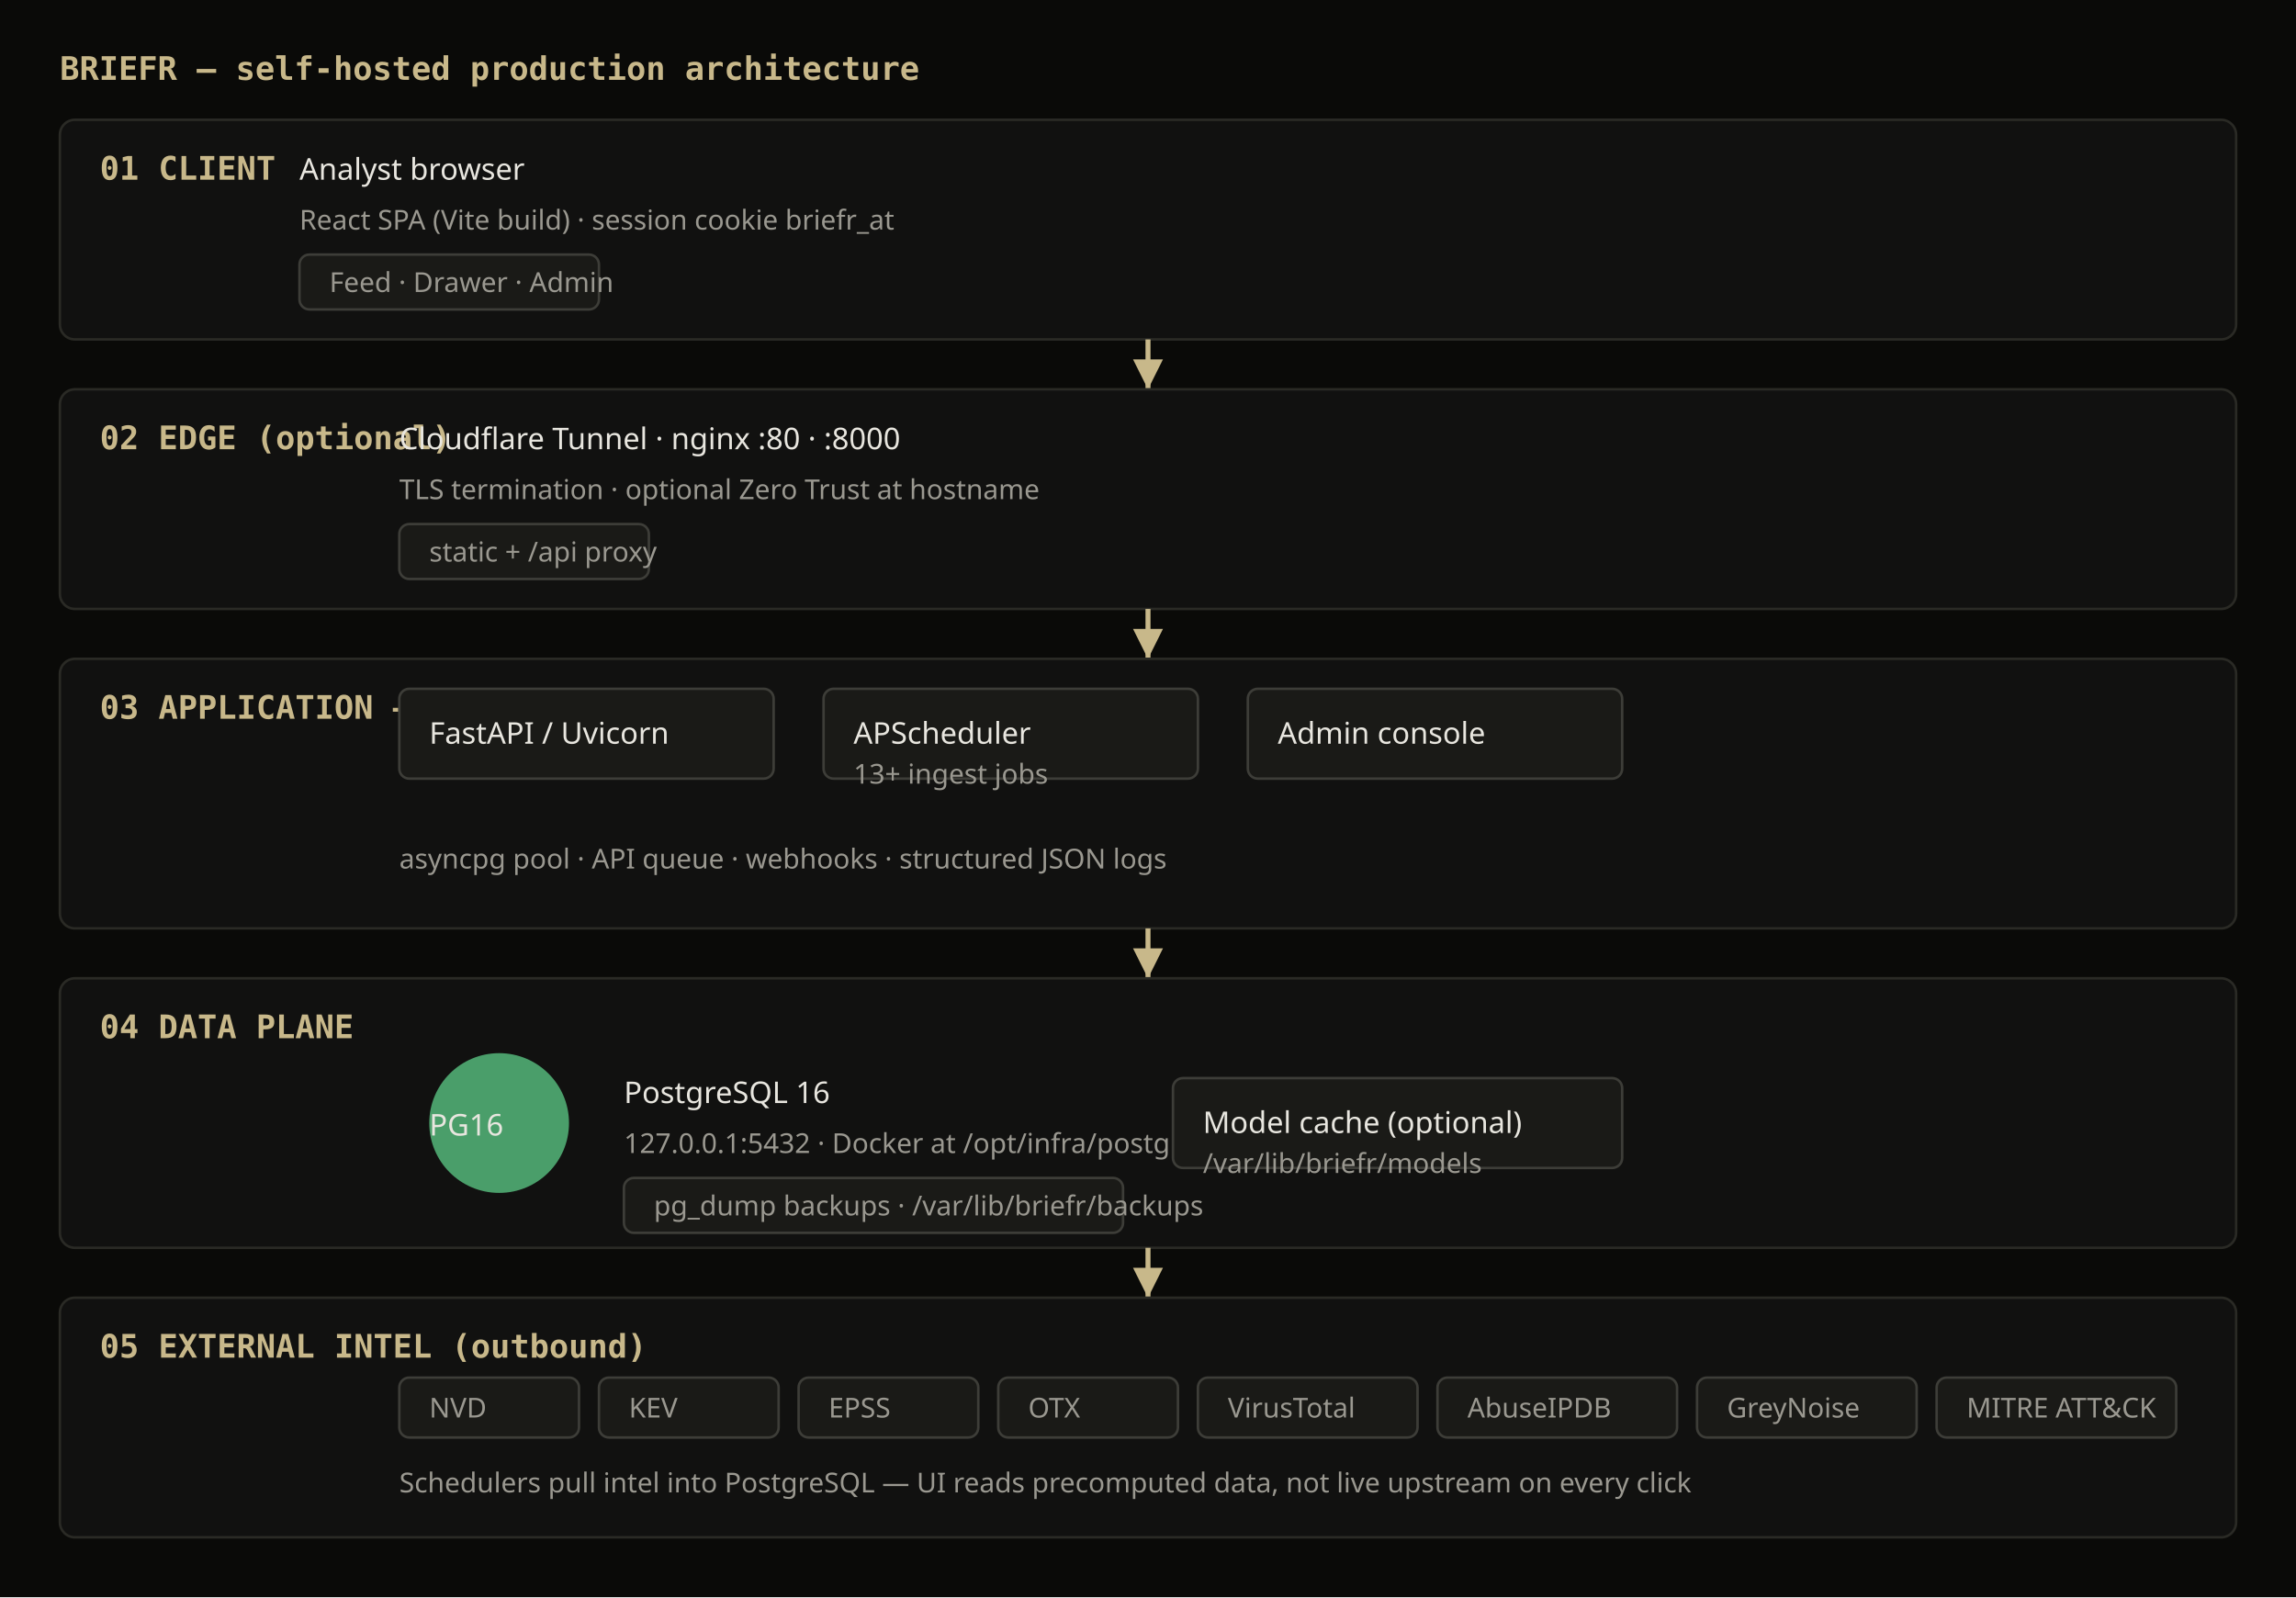
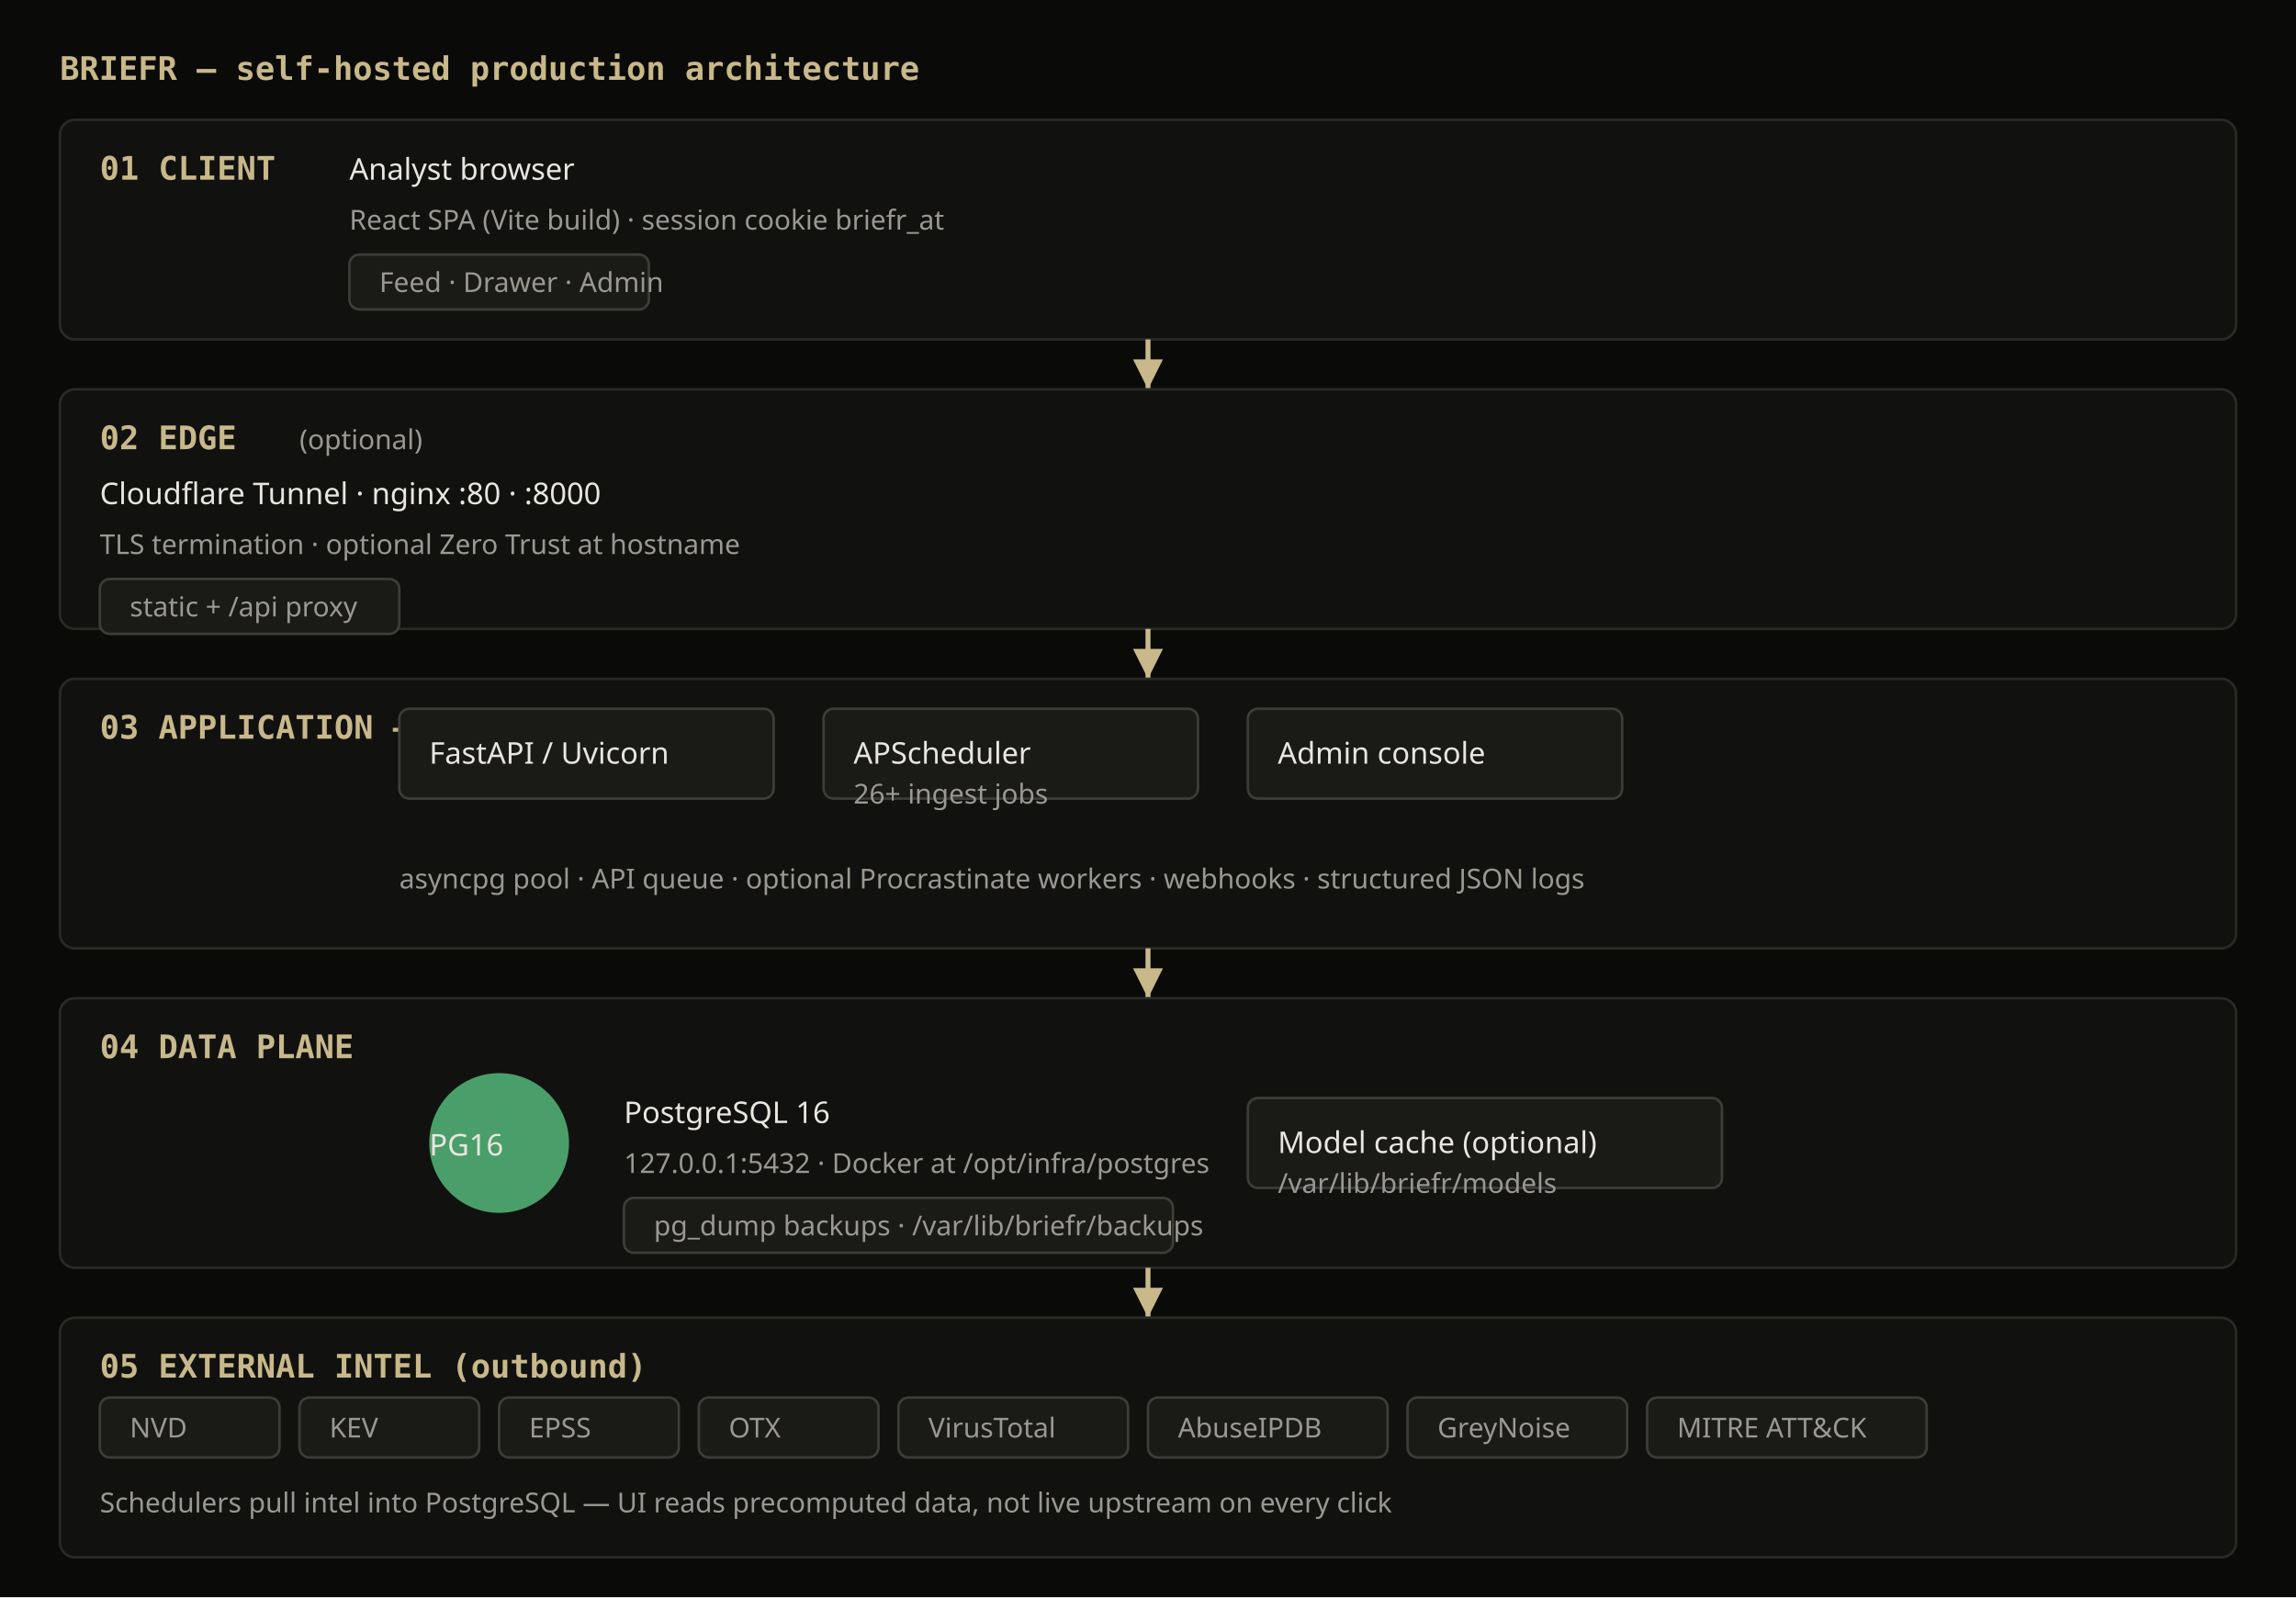
<svg xmlns="http://www.w3.org/2000/svg" viewBox="0 0 920 640" role="img" aria-label="BRIEFR production architecture">
  <defs>
    <style>
      .bg { fill: #0a0a08; }
      .zone { fill: #111110; stroke: #2a2a25; stroke-width: 1; }
      .title { fill: #c8b88a; font: 600 13px 'IBM Plex Mono', monospace; }
      .label { fill: #e8e6df; font: 500 12px 'IBM Plex Sans', system-ui, sans-serif; }
      .sub { fill: #9a9890; font: 400 11px 'IBM Plex Sans', system-ui, sans-serif; }
      .chip { fill: #1a1a17; stroke: #3d3d38; }
      .arrow { stroke: #c8b88a; stroke-width: 2; fill: none; marker-end: url(#arrowhead); }
      .db { fill: #4a9e6a; }
    </style>
    <marker id="arrowhead" markerWidth="8" markerHeight="8" refX="6" refY="3" orient="auto">
      <path d="M0,0 L6,3 L0,6 Z" fill="#c8b88a" />
    </marker>
  </defs>
  <rect class="bg" width="920" height="640" />
  <text x="24" y="32" class="title">BRIEFR — self-hosted production architecture</text>
  <rect class="zone" x="24" y="48" width="872" height="88" rx="6" />
  <text x="40" y="72" class="title">01 CLIENT</text>
-   <text x="120" y="72" class="label">Analyst browser</text>
-   <text x="120" y="92" class="sub">React SPA (Vite build) · session cookie briefr_at</text>
-   <rect class="chip" x="120" y="102" width="120" height="22" rx="4" />
-   <text x="132" y="117" class="sub">Feed · Drawer · Admin</text>
+   <text x="140" y="72" class="label">Analyst browser</text>
+   <text x="140" y="92" class="sub">React SPA (Vite build) · session cookie briefr_at</text>
+   <rect class="chip" x="140" y="102" width="120" height="22" rx="4" />
+   <text x="152" y="117" class="sub">Feed · Drawer · Admin</text>
  <line class="arrow" x1="460" y1="136" x2="460" y2="156" />
-   <rect class="zone" x="24" y="156" width="872" height="88" rx="6" />
-   <text x="40" y="180" class="title">02 EDGE (optional)</text>
-   <text x="160" y="180" class="label">Cloudflare Tunnel · nginx :80 · :8000</text>
-   <text x="160" y="200" class="sub">TLS termination · optional Zero Trust at hostname</text>
-   <rect class="chip" x="160" y="210" width="100" height="22" rx="4" />
-   <text x="172" y="225" class="sub">static + /api proxy</text>
-   <line class="arrow" x1="460" y1="244" x2="460" y2="264" />
-   <rect class="zone" x="24" y="264" width="872" height="108" rx="6" />
-   <text x="40" y="288" class="title">03 APPLICATION — /opt/briefr</text>
-   <rect class="chip" x="160" y="276" width="150" height="36" rx="4" />
-   <text x="172" y="298" class="label">FastAPI / Uvicorn</text>
-   <rect class="chip" x="330" y="276" width="150" height="36" rx="4" />
-   <text x="342" y="298" class="label">APScheduler</text>
-   <text x="342" y="314" class="sub">13+ ingest jobs</text>
-   <rect class="chip" x="500" y="276" width="150" height="36" rx="4" />
-   <text x="512" y="298" class="label">Admin console</text>
-   <text x="160" y="348" class="sub">asyncpg pool · API queue · webhooks · structured JSON logs</text>
-   <line class="arrow" x1="460" y1="372" x2="460" y2="392" />
-   <rect class="zone" x="24" y="392" width="872" height="108" rx="6" />
-   <text x="40" y="416" class="title">04 DATA PLANE</text>
-   <circle class="db" cx="200" cy="450" r="28" />
-   <text x="172" y="455" class="label" fill="#0a0a08">PG16</text>
-   <text x="250" y="442" class="label">PostgreSQL 16</text>
-   <text x="250" y="462" class="sub">127.0.0.1:5432 · Docker at /opt/infra/postgres</text>
-   <rect class="chip" x="250" y="472" width="200" height="22" rx="4" />
-   <text x="262" y="487" class="sub">pg_dump backups · /var/lib/briefr/backups</text>
-   <rect class="chip" x="470" y="432" width="180" height="36" rx="4" />
-   <text x="482" y="454" class="label">Model cache (optional)</text>
-   <text x="482" y="470" class="sub">/var/lib/briefr/models</text>
-   <line class="arrow" x1="460" y1="500" x2="460" y2="520" />
-   <rect class="zone" x="24" y="520" width="872" height="96" rx="6" />
-   <text x="40" y="544" class="title">05 EXTERNAL INTEL (outbound)</text>
+   <rect class="zone" x="24" y="156" width="872" height="96" rx="6" />
+   <text x="40" y="180" class="title">02 EDGE</text>
+   <text x="120" y="180" class="sub">(optional)</text>
+   <text x="40" y="202" class="label">Cloudflare Tunnel · nginx :80 · :8000</text>
+   <text x="40" y="222" class="sub">TLS termination · optional Zero Trust at hostname</text>
+   <rect class="chip" x="40" y="232" width="120" height="22" rx="4" />
+   <text x="52" y="247" class="sub">static + /api proxy</text>
+   <line class="arrow" x1="460" y1="252" x2="460" y2="272" />
+   <rect class="zone" x="24" y="272" width="872" height="108" rx="6" />
+   <text x="40" y="296" class="title">03 APPLICATION — /opt/briefr</text>
+   <rect class="chip" x="160" y="284" width="150" height="36" rx="4" />
+   <text x="172" y="306" class="label">FastAPI / Uvicorn</text>
+   <rect class="chip" x="330" y="284" width="150" height="36" rx="4" />
+   <text x="342" y="306" class="label">APScheduler</text>
+   <text x="342" y="322" class="sub">26+ ingest jobs</text>
+   <rect class="chip" x="500" y="284" width="150" height="36" rx="4" />
+   <text x="512" y="306" class="label">Admin console</text>
+   <text x="160" y="356" class="sub">asyncpg pool · API queue · optional Procrastinate workers · webhooks · structured JSON logs</text>
+   <line class="arrow" x1="460" y1="380" x2="460" y2="400" />
+   <rect class="zone" x="24" y="400" width="872" height="108" rx="6" />
+   <text x="40" y="424" class="title">04 DATA PLANE</text>
+   <circle class="db" cx="200" cy="458" r="28" />
+   <text x="172" y="463" class="label" fill="#0a0a08">PG16</text>
+   <text x="250" y="450" class="label">PostgreSQL 16</text>
+   <text x="250" y="470" class="sub">127.0.0.1:5432 · Docker at /opt/infra/postgres</text>
+   <rect class="chip" x="250" y="480" width="220" height="22" rx="4" />
+   <text x="262" y="495" class="sub">pg_dump backups · /var/lib/briefr/backups</text>
+   <rect class="chip" x="500" y="440" width="190" height="36" rx="4" />
+   <text x="512" y="462" class="label">Model cache (optional)</text>
+   <text x="512" y="478" class="sub">/var/lib/briefr/models</text>
+   <line class="arrow" x1="460" y1="508" x2="460" y2="528" />
+   <rect class="zone" x="24" y="528" width="872" height="96" rx="6" />
+   <text x="40" y="552" class="title">05 EXTERNAL INTEL (outbound)</text>
  <g class="sub">
-     <rect class="chip" x="160" y="552" width="72" height="24" rx="4" />
-     <text x="172" y="568" class="sub">NVD</text>
-     <rect class="chip" x="240" y="552" width="72" height="24" rx="4" />
-     <text x="252" y="568" class="sub">KEV</text>
-     <rect class="chip" x="320" y="552" width="72" height="24" rx="4" />
-     <text x="332" y="568" class="sub">EPSS</text>
-     <rect class="chip" x="400" y="552" width="72" height="24" rx="4" />
-     <text x="412" y="568" class="sub">OTX</text>
-     <rect class="chip" x="480" y="552" width="88" height="24" rx="4" />
-     <text x="492" y="568" class="sub">VirusTotal</text>
-     <rect class="chip" x="576" y="552" width="96" height="24" rx="4" />
-     <text x="588" y="568" class="sub">AbuseIPDB</text>
-     <rect class="chip" x="680" y="552" width="88" height="24" rx="4" />
-     <text x="692" y="568" class="sub">GreyNoise</text>
-     <rect class="chip" x="776" y="552" width="96" height="24" rx="4" />
-     <text x="788" y="568" class="sub">MITRE ATT&amp;CK</text>
+     <rect class="chip" x="40" y="560" width="72" height="24" rx="4" />
+     <text x="52" y="576" class="sub">NVD</text>
+     <rect class="chip" x="120" y="560" width="72" height="24" rx="4" />
+     <text x="132" y="576" class="sub">KEV</text>
+     <rect class="chip" x="200" y="560" width="72" height="24" rx="4" />
+     <text x="212" y="576" class="sub">EPSS</text>
+     <rect class="chip" x="280" y="560" width="72" height="24" rx="4" />
+     <text x="292" y="576" class="sub">OTX</text>
+     <rect class="chip" x="360" y="560" width="92" height="24" rx="4" />
+     <text x="372" y="576" class="sub">VirusTotal</text>
+     <rect class="chip" x="460" y="560" width="96" height="24" rx="4" />
+     <text x="472" y="576" class="sub">AbuseIPDB</text>
+     <rect class="chip" x="564" y="560" width="88" height="24" rx="4" />
+     <text x="576" y="576" class="sub">GreyNoise</text>
+     <rect class="chip" x="660" y="560" width="112" height="24" rx="4" />
+     <text x="672" y="576" class="sub">MITRE ATT&amp;CK</text>
  </g>
-   <text x="160" y="598" class="sub">Schedulers pull intel into PostgreSQL — UI reads precomputed data, not live upstream on every click</text>
+   <text x="40" y="606" class="sub">Schedulers pull intel into PostgreSQL — UI reads precomputed data, not live upstream on every click</text>
</svg>
